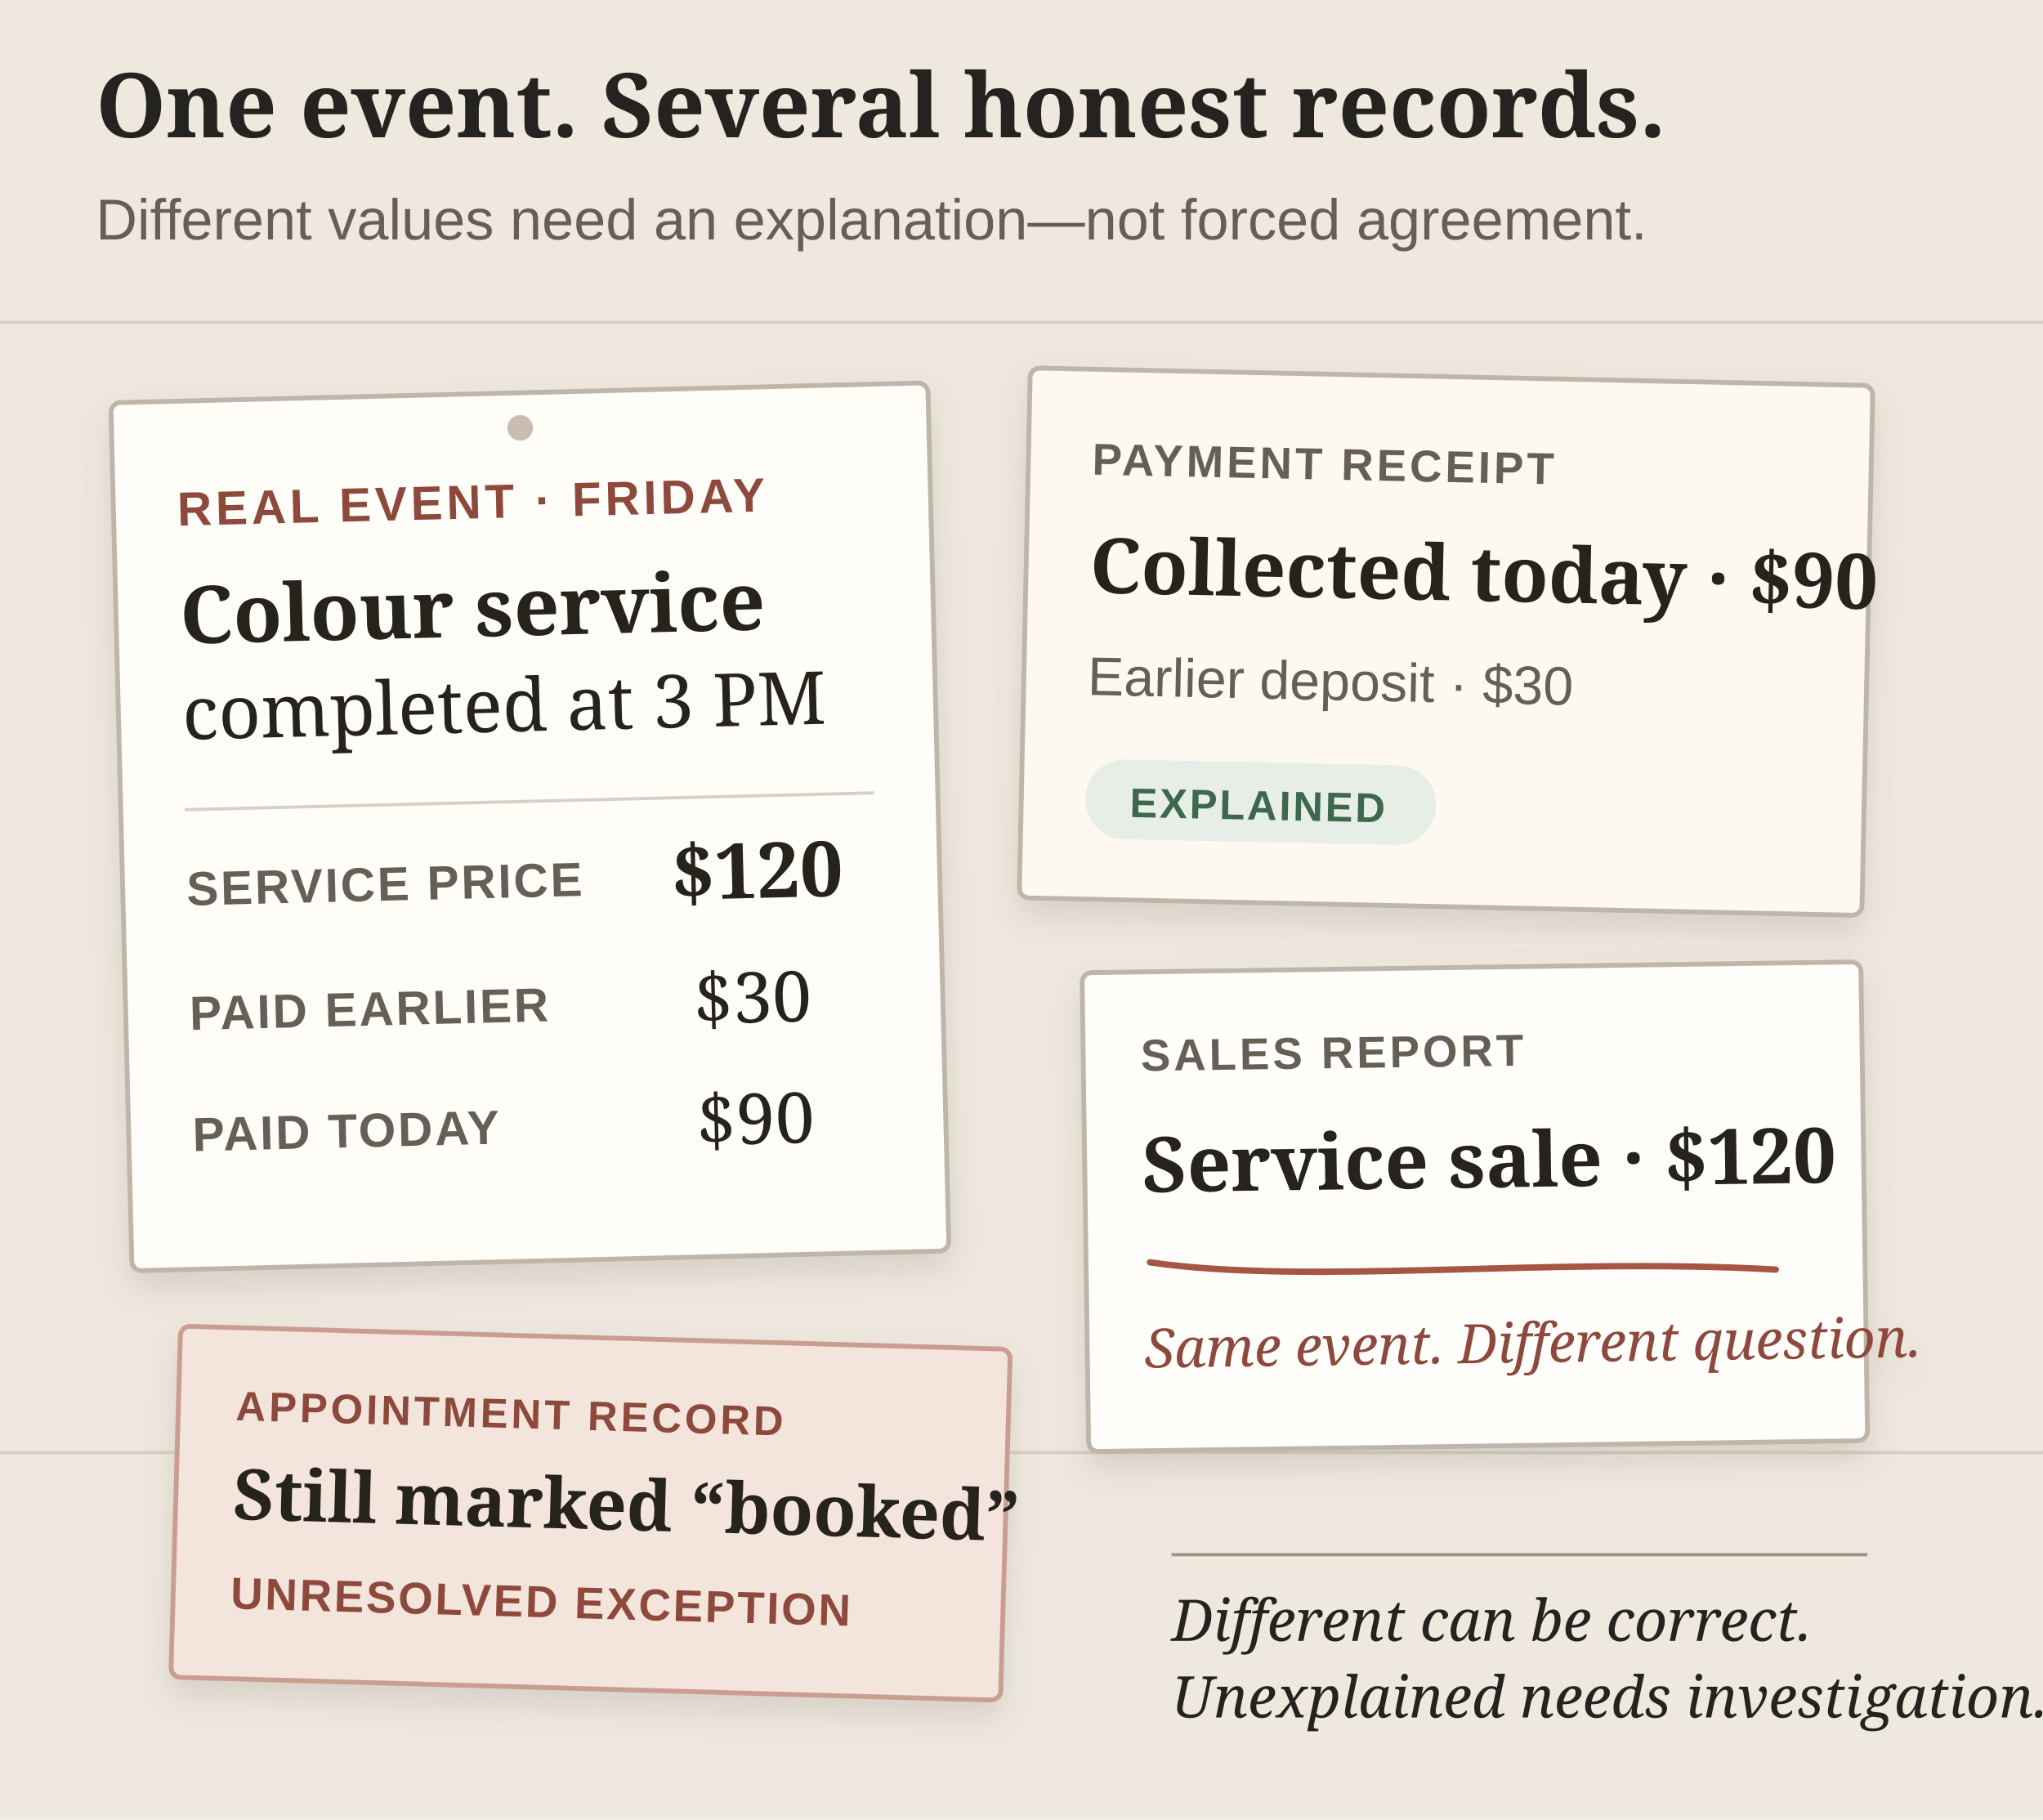
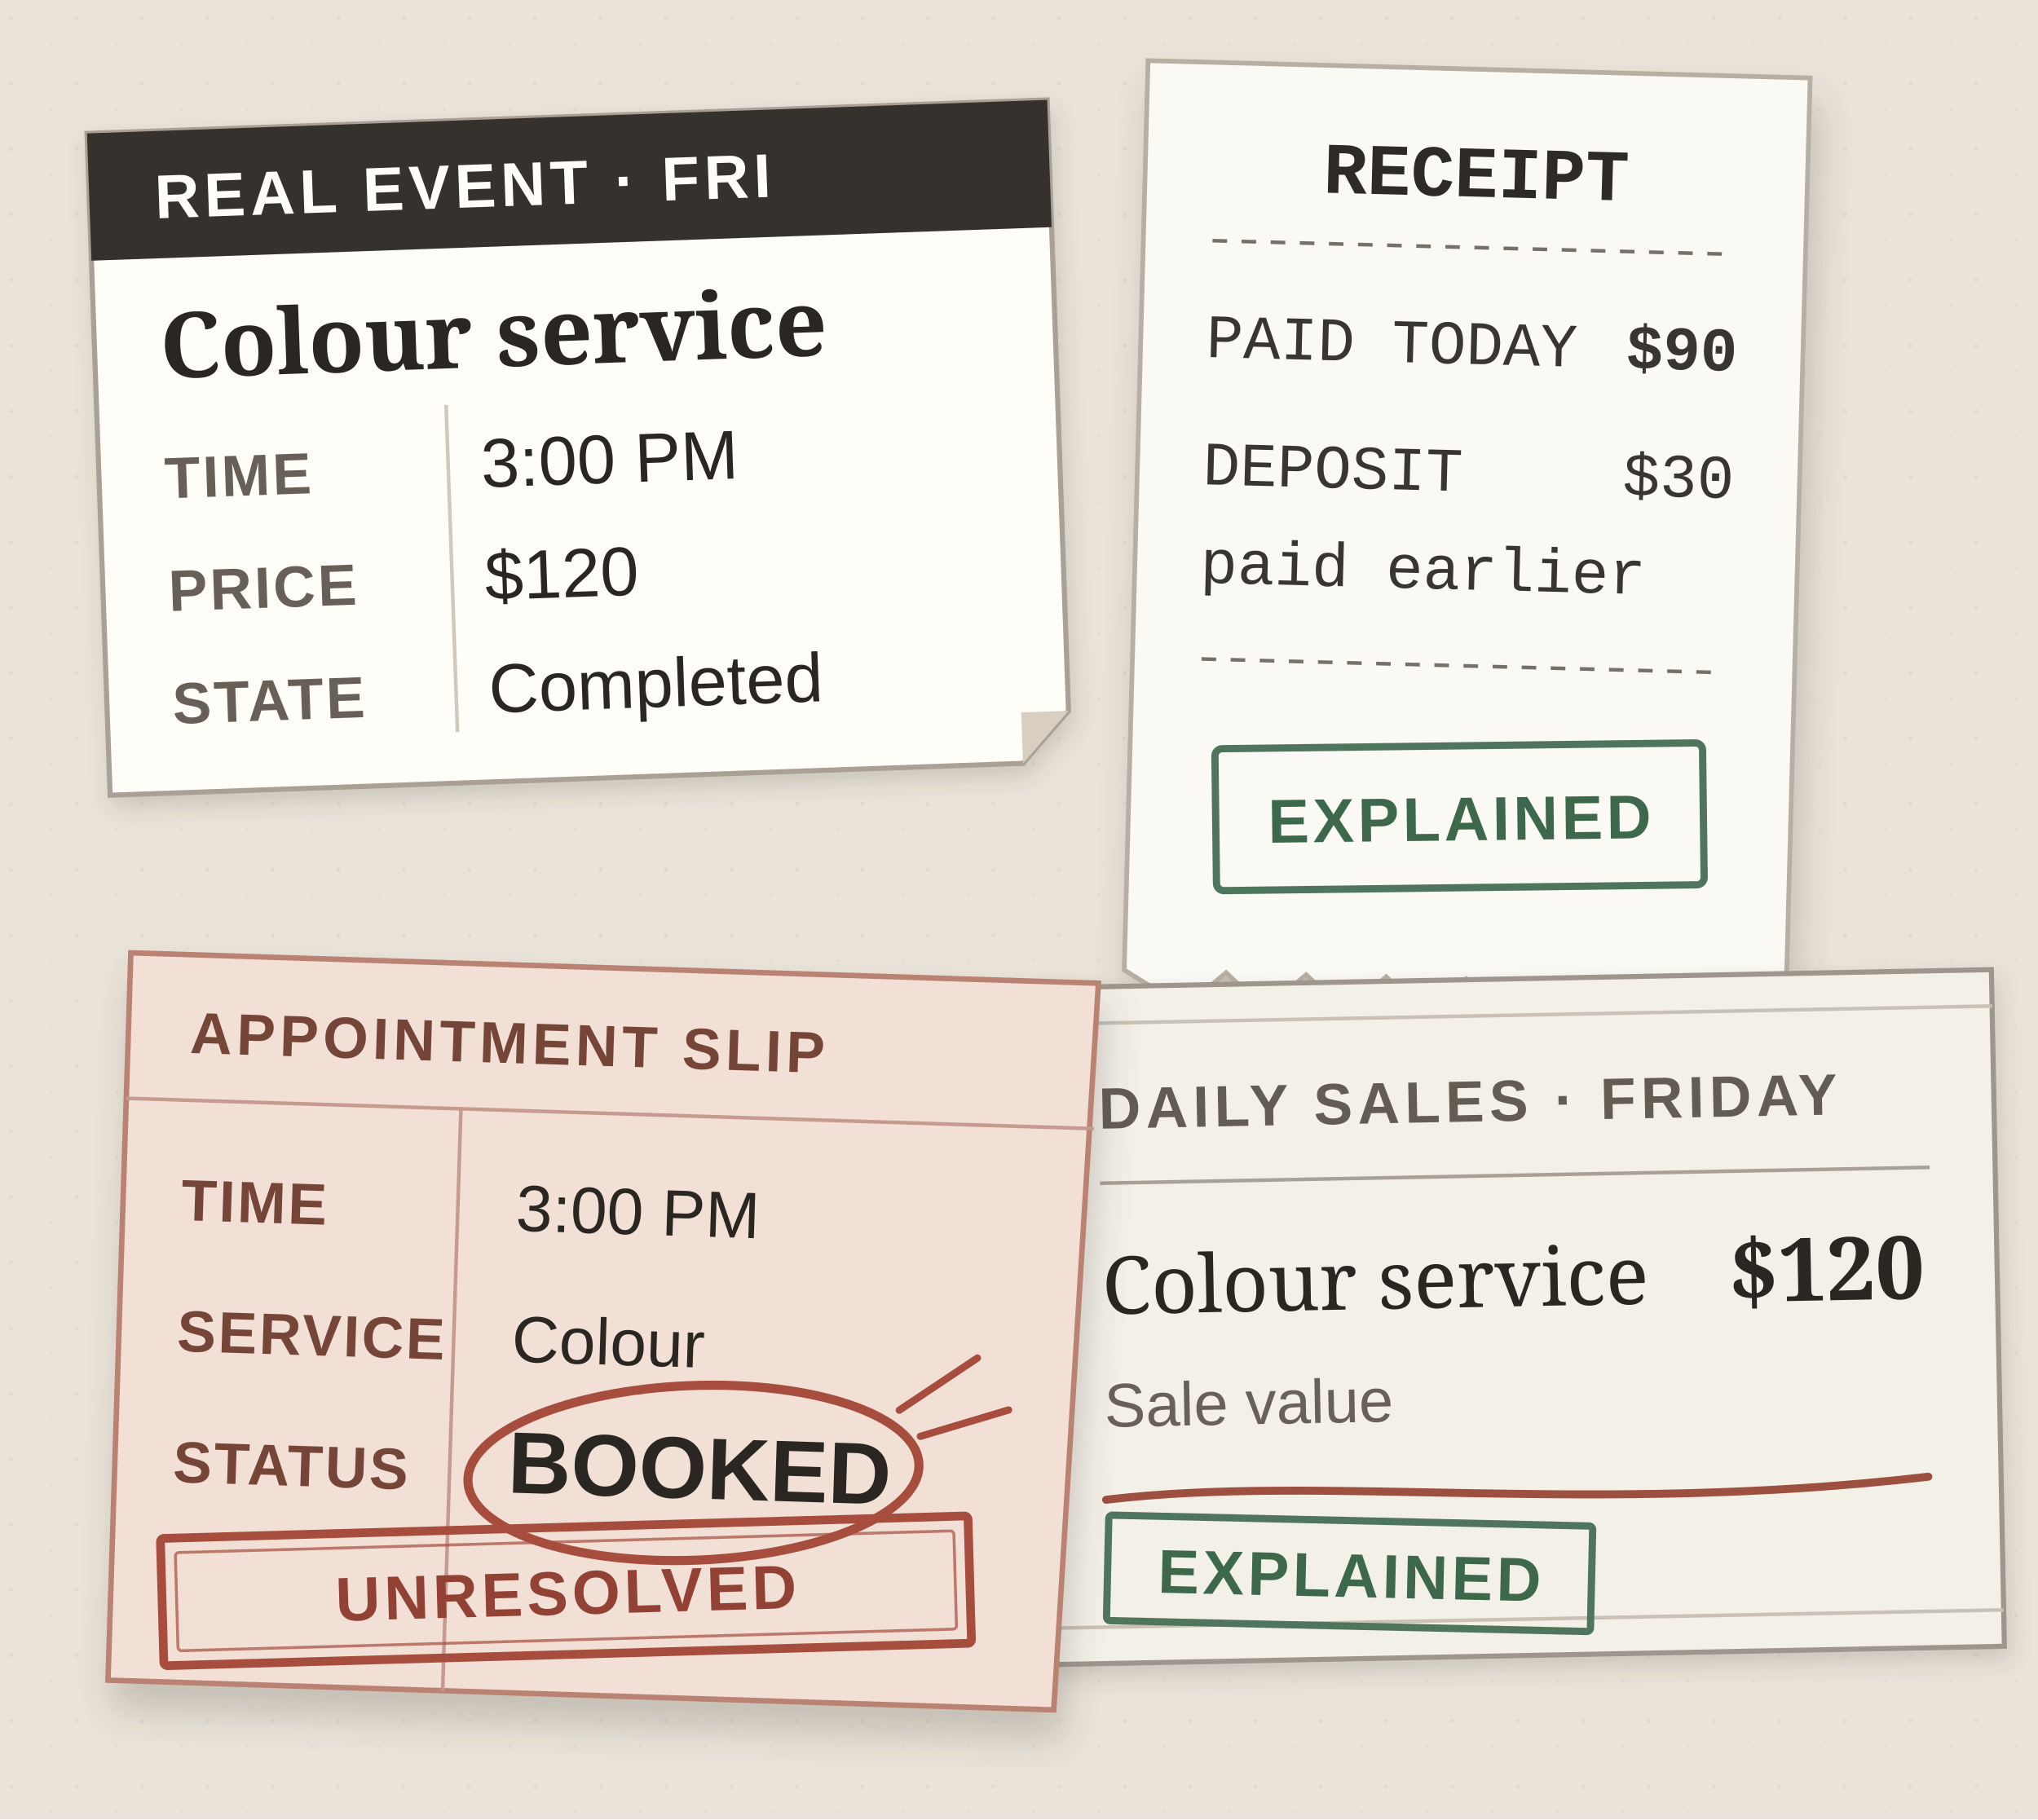
- <svg xmlns="http://www.w3.org/2000/svg" viewBox="0 0 640 570" role="img" aria-labelledby="title desc">
+ <svg xmlns="http://www.w3.org/2000/svg" viewBox="0 0 560 500" role="img" aria-labelledby="title desc">
  <defs>
-     <filter id="paperShadow" x="-20%" y="-20%" width="140%" height="150%">
-       <feDropShadow dx="0" dy="5" stdDeviation="5" flood-color="#6f655a" flood-opacity=".18" />
+     <filter id="low" x="-20%" y="-20%" width="150%" height="160%">
+       <feDropShadow dx="1" dy="3" stdDeviation="3" flood-color="#514a42" flood-opacity=".18" />
    </filter>
+     <filter id="high" x="-25%" y="-25%" width="160%" height="170%">
+       <feDropShadow dx="2" dy="7" stdDeviation="5" flood-color="#514a42" flood-opacity=".24" />
+     </filter>
+     <pattern id="grain" width="18" height="18" patternUnits="userSpaceOnUse">
+       <circle cx="3" cy="5" r=".55" fill="#6f675d" opacity=".08" />
+       <circle cx="14" cy="12" r=".45" fill="#6f675d" opacity=".06" />
+     </pattern>
  </defs>
-   <rect width="640" height="570" fill="#eee8de" />
-   <path d="M0 101H640M0 455H640" stroke="#d8cfc2" stroke-width="1" />
-   <text x="30" y="43" fill="#25231f" font-family="Georgia,serif" font-size="28" font-weight="700">One event. Several honest records.</text>
-   <text x="30" y="75" fill="#665f56" font-family="Arial,sans-serif" font-size="18">Different values need an explanation—not forced agreement.</text>
-   <g transform="translate(38 123) rotate(-1.4 128 136)" filter="url(#paperShadow)">
-     <rect width="256" height="272" rx="3" fill="#fffdf8" stroke="#bfb5a8" stroke-width="1.5" />
-     <circle cx="128" cy="11" r="4" fill="#c8bdb0" />
-     <text x="20" y="39" fill="#8e493c" font-family="Arial,sans-serif" font-size="15" font-weight="700" letter-spacing="1.2">REAL EVENT · FRIDAY</text>
-     <text x="20" y="76" fill="#25231f" font-family="Georgia,serif" font-size="25" font-weight="700">Colour service</text>
-     <text x="20" y="106" fill="#25231f" font-family="Georgia,serif" font-size="23">completed at 3 PM</text>
-     <line x1="20" y1="128" x2="236" y2="128" stroke="#d8d0c5" />
-     <text x="20" y="158" fill="#665f56" font-family="Arial,sans-serif" font-size="15" font-weight="700" letter-spacing=".7">SERVICE PRICE</text>
-     <text x="172" y="160" fill="#25231f" font-family="Georgia,serif" font-size="24" font-weight="700">$120</text>
-     <text x="20" y="197" fill="#665f56" font-family="Arial,sans-serif" font-size="15" font-weight="700" letter-spacing=".7">PAID EARLIER</text>
-     <text x="178" y="199" fill="#25231f" font-family="Georgia,serif" font-size="22">$30</text>
-     <text x="20" y="235" fill="#665f56" font-family="Arial,sans-serif" font-size="15" font-weight="700" letter-spacing=".7">PAID TODAY</text>
-     <text x="178" y="237" fill="#25231f" font-family="Georgia,serif" font-size="22">$90</text>
+   <rect width="560" height="500" fill="#e9e3d9" />
+   <rect width="560" height="500" fill="url(#grain)" />
+   <g transform="translate(27 32) rotate(-2 132 91)" filter="url(#low)">
+     <path d="M0 0H264V168L251 182H0Z" fill="#fffdf7" stroke="#aaa095" stroke-width="1.4" />
+     <path d="M251 168H264L251 182Z" fill="#d8cfc2" />
+     <rect width="264" height="35" fill="#35322e" />
+     <text x="18" y="24" fill="#fffdf7" font-family="Arial,sans-serif" font-size="17" font-weight="700" letter-spacing="1.3">REAL EVENT · FRI</text>
+     <text x="18" y="68" fill="#292621" font-family="Georgia,serif" font-size="25" font-weight="700">Colour service</text>
+     <g fill="#686057" font-family="Arial,sans-serif" font-size="16" font-weight="700" letter-spacing=".7">
+       <text x="18" y="101">TIME</text>
+       <text x="18" y="132">PRICE</text>
+       <text x="18" y="163">STATE</text>
+     </g>
+     <g fill="#292621" font-family="Arial,sans-serif" font-size="19">
+       <text x="105" y="101">3:00 PM</text>
+       <text x="105" y="132">$120</text>
+       <text x="105" y="163">Completed</text>
+     </g>
+     <line x1="96" y1="78" x2="96" y2="168" stroke="#d2c9bd" />
  </g>
-   <g transform="translate(321 118) rotate(1.2 132 83)" filter="url(#paperShadow)">
-     <rect width="264" height="166" rx="3" fill="#fdf9f0" stroke="#bfb5a8" stroke-width="1.5" />
-     <text x="20" y="33" fill="#665f56" font-family="Arial,sans-serif" font-size="14" font-weight="700" letter-spacing="1">PAYMENT RECEIPT</text>
-     <text x="20" y="70" fill="#25231f" font-family="Georgia,serif" font-size="24" font-weight="700">Collected today · $90</text>
-     <text x="20" y="102" fill="#665f56" font-family="Arial,sans-serif" font-size="17">Earlier deposit · $30</text>
-     <rect x="20" y="122" width="110" height="25" rx="12.5" fill="#e7eee7" />
-     <text x="34" y="140" fill="#3e674d" font-family="Arial,sans-serif" font-size="13" font-weight="700" letter-spacing=".7">EXPLAINED</text>
+   <g transform="translate(312 19) rotate(1.5 91 131)" filter="url(#high)">
+     <path d="M0 0H182V250L171 260L160 250L149 260L138 250L127 260L116 250L105 260L94 250L83 260L72 250L61 260L50 250L39 260L28 250L17 260L0 250Z" fill="#faf9f3" stroke="#b8afa4" stroke-width="1.3" />
+     <text x="91" y="35" text-anchor="middle" fill="#2d2a26" font-family="Courier New,monospace" font-size="20" font-weight="700">RECEIPT</text>
+     <path d="M19 49H163" stroke="#777067" stroke-dasharray="4 4" />
+     <g fill="#393531" font-family="Courier New,monospace" font-size="17">
+       <text x="18" y="81">PAID TODAY</text>
+       <text x="164" y="81" text-anchor="end" font-weight="700">$90</text>
+       <text x="18" y="116">DEPOSIT</text>
+       <text x="164" y="116" text-anchor="end">$30</text>
+       <text x="18" y="143">paid earlier</text>
+     </g>
+     <path d="M19 164H163" stroke="#777067" stroke-dasharray="4 4" />
+     <g transform="rotate(-2.2 91 205.5)">
+       <rect x="24" y="186" width="134" height="39" rx="2" fill="none" stroke="#4f765c" stroke-width="2" />
+       <text x="91" y="212" text-anchor="middle" fill="#3e684c" font-family="Arial,sans-serif" font-size="17" font-weight="700" letter-spacing="1">EXPLAINED</text>
+     </g>
  </g>
-   <g transform="translate(340 303) rotate(-.8 122 75)" filter="url(#paperShadow)">
-     <rect width="244" height="150" rx="3" fill="#fffefb" stroke="#bfb5a8" stroke-width="1.5" />
-     <text x="18" y="31" fill="#665f56" font-family="Arial,sans-serif" font-size="14" font-weight="700" letter-spacing="1">SALES REPORT</text>
-     <text x="18" y="69" fill="#25231f" font-family="Georgia,serif" font-size="24" font-weight="700">Service sale · $120</text>
-     <path d="M20 91C70 99 145 91 216 96" fill="none" stroke="#a75745" stroke-width="2" stroke-linecap="round" />
-     <text x="18" y="124" fill="#8e493c" font-family="Georgia,serif" font-size="17" font-style="italic">Same event. Different question.</text>
+   <g transform="translate(285 269) rotate(-1.1 132 93)" filter="url(#low)">
+     <path d="M0 0H264V186H0Z" fill="#f3f0e8" stroke="#9e968c" stroke-width="1.4" />
+     <path d="M0 10H264M0 176H264" stroke="#c9c1b6" />
+     <text x="18" y="39" fill="#625b53" font-family="Arial,sans-serif" font-size="16" font-weight="700" letter-spacing="1.4">DAILY SALES · FRIDAY</text>
+     <line x1="18" y1="54" x2="246" y2="54" stroke="#aaa196" />
+     <text x="18" y="90" fill="#2a2723" font-family="Georgia,serif" font-size="22">Colour service</text>
+     <text x="244" y="90" text-anchor="end" fill="#2a2723" font-family="Georgia,serif" font-size="24" font-weight="700">$120</text>
+     <text x="18" y="121" fill="#696158" font-family="Arial,sans-serif" font-size="17">Sale value</text>
+     <path d="M18 141C78 135 151 148 244 139" fill="none" stroke="#9d4f40" stroke-width="2.2" stroke-linecap="round" />
+     <g transform="rotate(2.4 84.5 162.5)">
+       <rect x="18" y="148" width="133" height="29" rx="1" fill="none" stroke="#4f765c" stroke-width="2" />
+       <text x="84.5" y="169" text-anchor="middle" fill="#3e684c" font-family="Arial,sans-serif" font-size="17" font-weight="700" letter-spacing="1">EXPLAINED</text>
+     </g>
  </g>
-   <g transform="translate(55 419) rotate(1.6 130 55)" filter="url(#paperShadow)">
-     <rect width="260" height="110" rx="3" fill="#f4e5dc" stroke="#c99d8f" stroke-width="1.5" />
-     <text x="18" y="29" fill="#8e493c" font-family="Arial,sans-serif" font-size="13" font-weight="700" letter-spacing="1">APPOINTMENT RECORD</text>
-     <text x="18" y="60" fill="#25231f" font-family="Georgia,serif" font-size="22" font-weight="700">Still marked “booked”</text>
-     <text x="18" y="88" fill="#8e493c" font-family="Arial,sans-serif" font-size="14" font-weight="700" letter-spacing=".7">UNRESOLVED EXCEPTION</text>
-   </g>
-   <g transform="translate(367 487)">
-     <line x1="0" y1="0" x2="218" y2="0" stroke="#9e9285" />
-     <text x="0" y="27" fill="#25231f" font-family="Georgia,serif" font-size="18" font-style="italic">Different can be correct.</text>
-     <text x="0" y="51" fill="#25231f" font-family="Georgia,serif" font-size="18" font-style="italic">Unexplained needs investigation.</text>
+   <g transform="translate(33 266) rotate(1.8 133 92)" filter="url(#high)">
+     <path d="M0 0H266L260 200H0Z" fill="#f2dfd6" stroke="#b98273" stroke-width="1.5" />
+     <path d="M0 40H266M92 40V200" stroke="#c69a8e" />
+     <text x="17" y="27" fill="#754438" font-family="Arial,sans-serif" font-size="16" font-weight="700" letter-spacing="1.2">APPOINTMENT SLIP</text>
+     <g fill="#754438" font-family="Arial,sans-serif" font-size="16" font-weight="700" letter-spacing=".6">
+       <text x="16" y="73">TIME</text>
+       <text x="16" y="109">SERVICE</text>
+       <text x="16" y="145">STATUS</text>
+     </g>
+     <g fill="#292621" font-family="Arial,sans-serif" font-size="18">
+       <text x="108" y="73">3:00 PM</text>
+       <text x="108" y="109">Colour</text>
+       <text x="108" y="145" font-size="24" font-weight="700">BOOKED</text>
+     </g>
+     <ellipse cx="159" cy="138" rx="62" ry="24" fill="none" stroke="#a64d3e" stroke-width="2.5" transform="rotate(-4 159 138)" />
+     <path d="M215 119l21-15M221 126l24-8" stroke="#a64d3e" stroke-width="2" stroke-linecap="round" />
+     <g transform="rotate(-3.4 125 171.5)">
+       <rect x="14" y="154" width="222" height="35" rx="1" fill="none" stroke="#a64d3e" stroke-width="2.4" />
+       <rect x="18" y="158" width="214" height="27" rx="1" fill="none" stroke="#a64d3e" stroke-width=".8" opacity=".7" />
+       <text x="125" y="178" text-anchor="middle" fill="#914236" font-family="Arial,sans-serif" font-size="17" font-weight="700" letter-spacing="1.1">UNRESOLVED</text>
+     </g>
  </g>
</svg>
